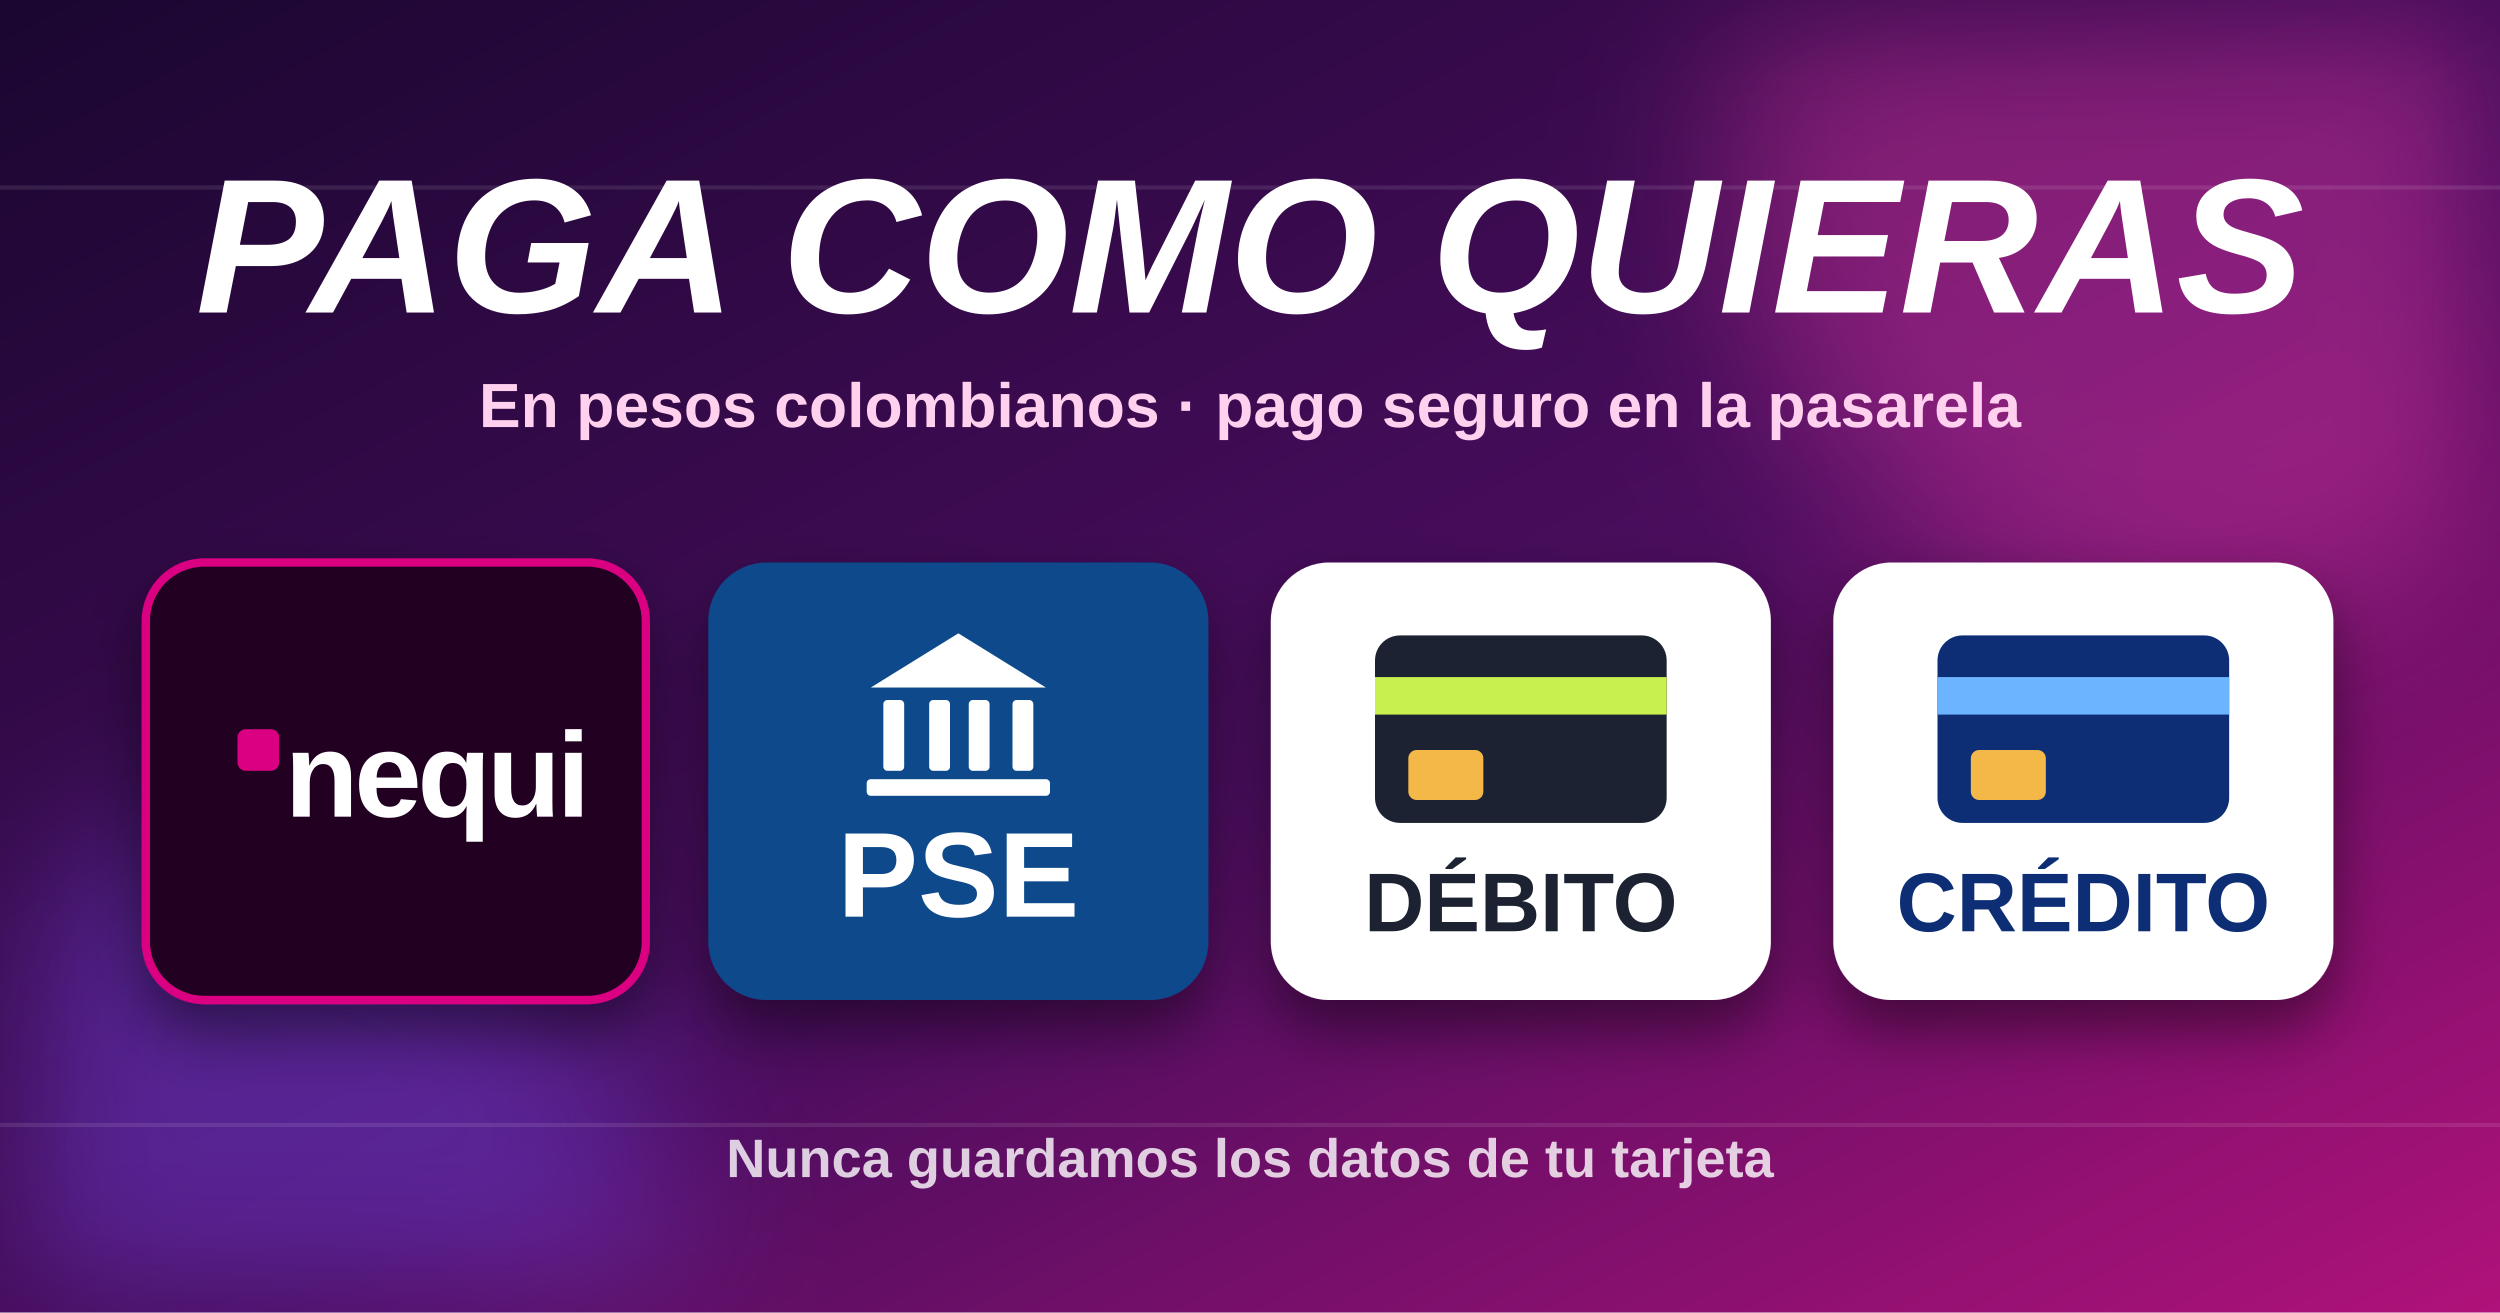
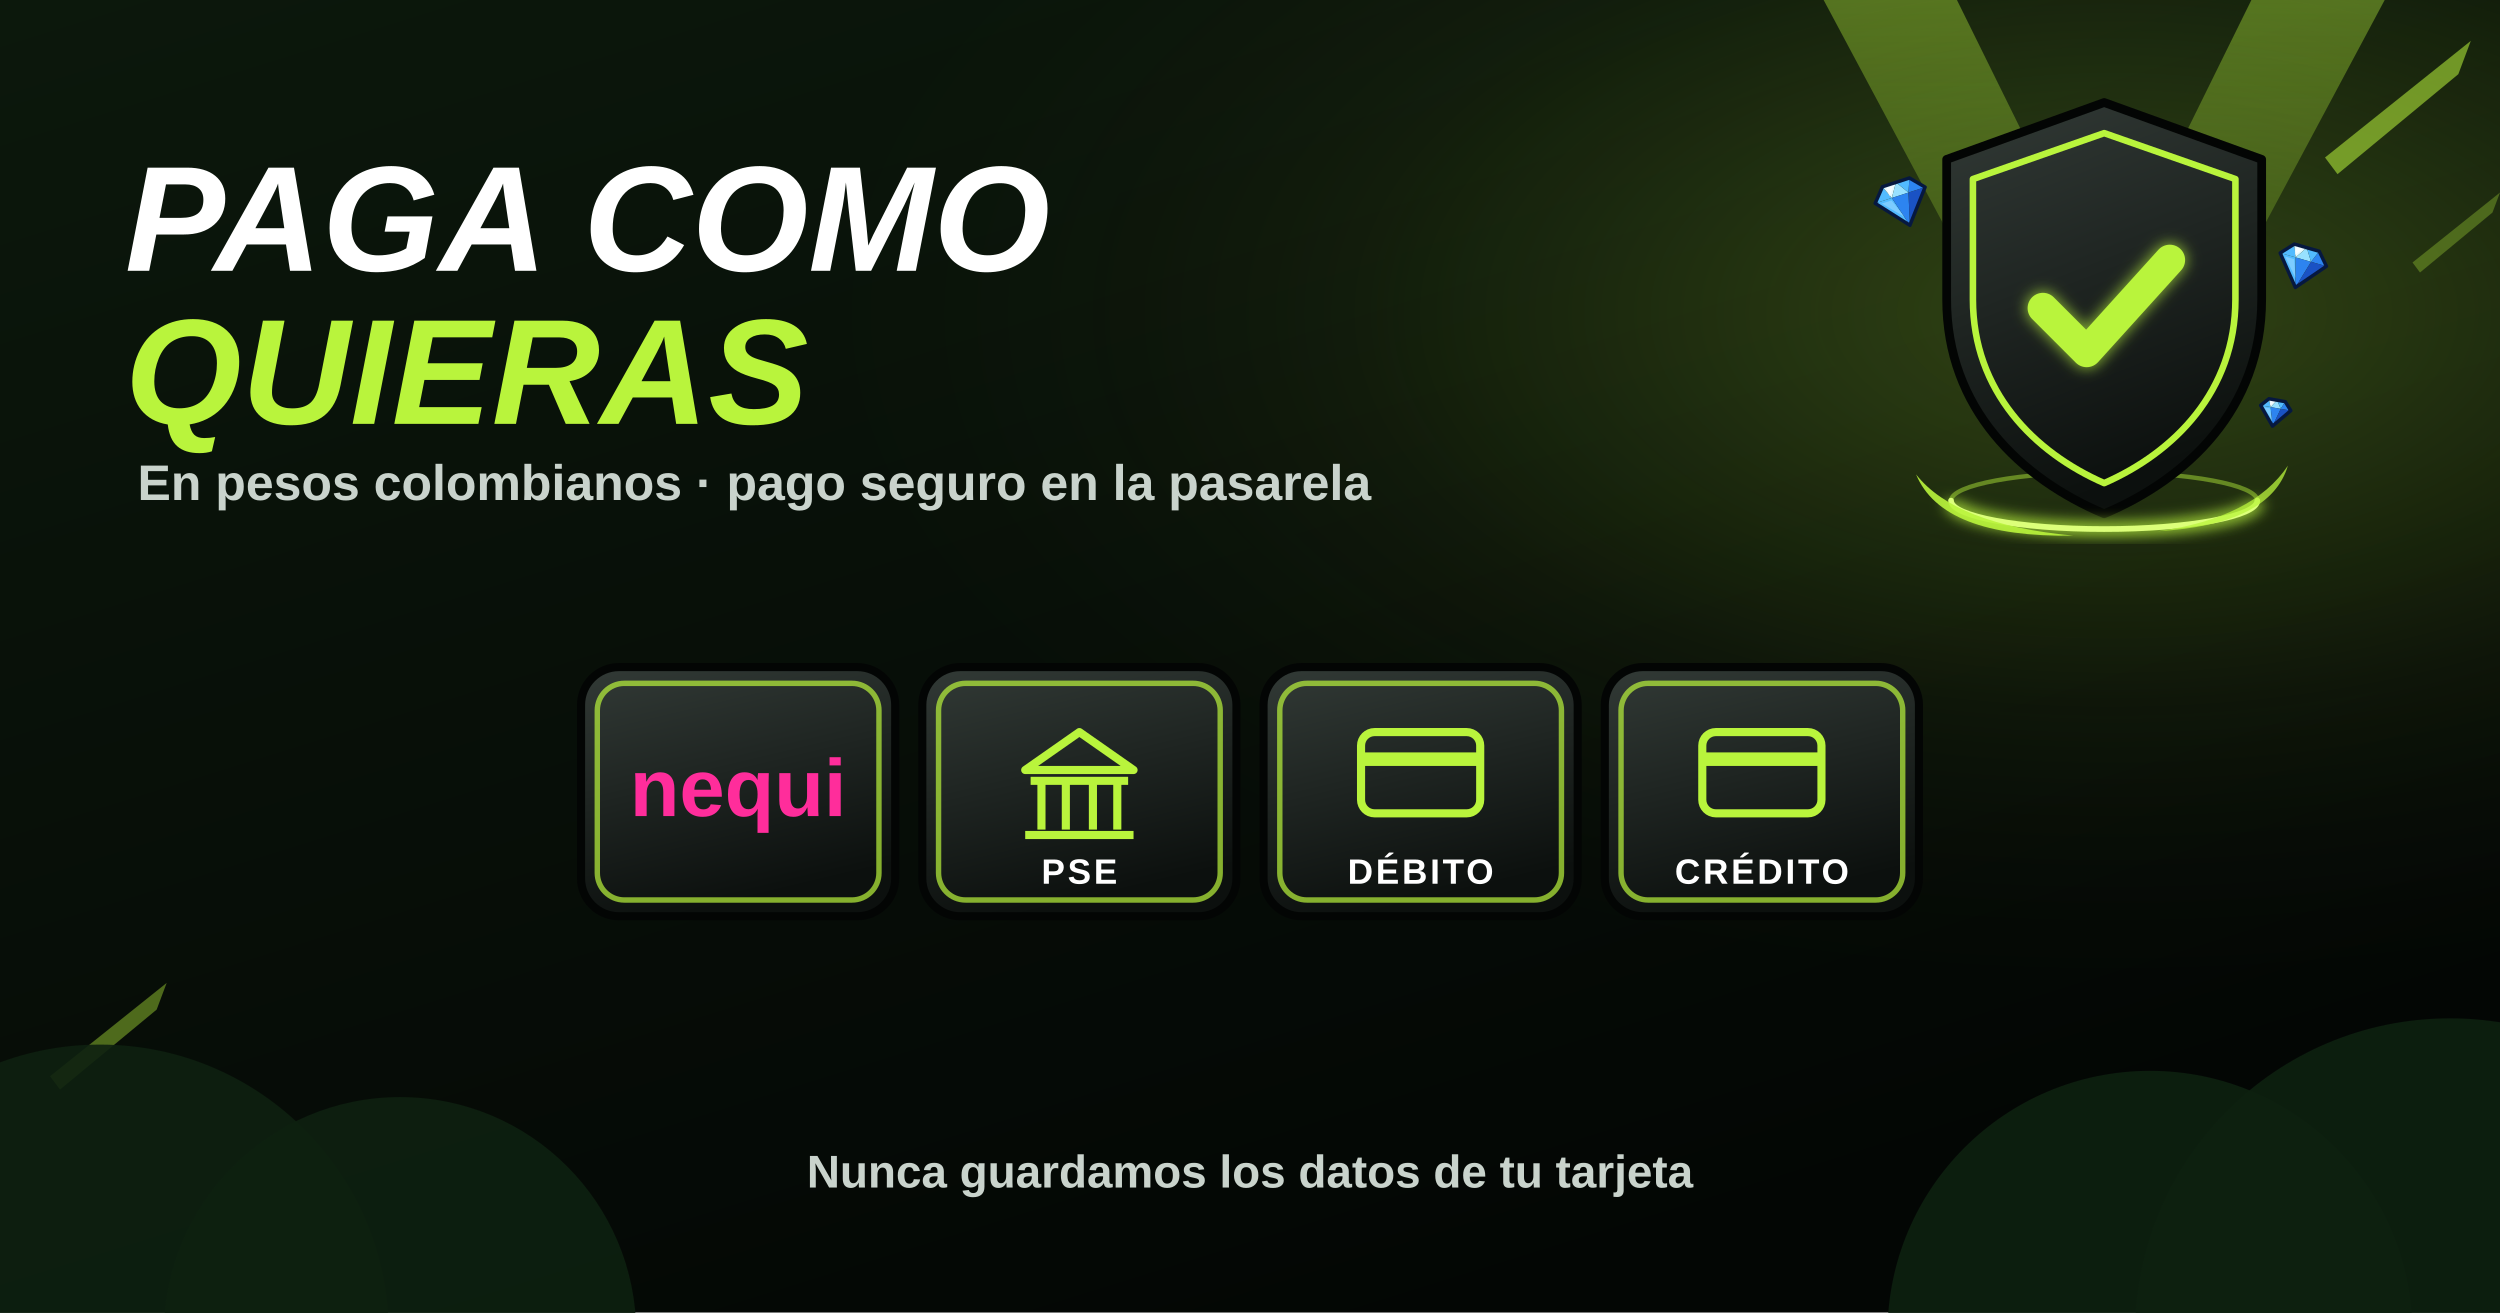
<svg xmlns="http://www.w3.org/2000/svg" viewBox="0 0 1200 630" width="1200" height="630">
  <defs>
-     <linearGradient id="bg" x1="0" y1="0" x2="1" y2="1">
-       <stop offset="0" stop-color="#1a0630" />
-       <stop offset="0.55" stop-color="#4a0d5e" />
-       <stop offset="1" stop-color="#b0127a" />
+     <linearGradient id="bg" x1="0" y1="0" x2="0.6" y2="1">
+       <stop offset="0" stop-color="#0c180c" />
+       <stop offset="1" stop-color="#030604" />
    </linearGradient>
-     <filter id="glow" x="-50%" y="-50%" width="200%" height="200%">
-       <feGaussianBlur stdDeviation="40" />
+     <linearGradient id="v" x1="0" y1="0" x2="0" y2="1">
+       <stop offset="0" stop-color="#b9f43c" stop-opacity=".4" />
+       <stop offset="1" stop-color="#b9f43c" stop-opacity=".03" />
+     </linearGradient>
+     <radialGradient id="glow" cx="0.842" cy="0.238" r="0.55">
+       <stop offset="0" stop-color="#b9f43c" stop-opacity=".24" />
+       <stop offset=".55" stop-color="#b9f43c" stop-opacity=".05" />
+       <stop offset="1" stop-color="#000" stop-opacity="0" />
+     </radialGradient>
+     <radialGradient id="gemglow">
+       <stop offset="0" stop-color="#4fc3ff" stop-opacity=".5" />
+       <stop offset="1" stop-color="#4fc3ff" stop-opacity="0" />
+     </radialGradient>
+     <linearGradient id="dark" x1="0" y1="0" x2="0.3" y2="1">
+       <stop offset="0" stop-color="#323a36" />
+       <stop offset="1" stop-color="#0c100e" />
+     </linearGradient>
+     <linearGradient id="lid" x1="0" y1="0" x2="0" y2="1">
+       <stop offset="0" stop-color="#47524c" />
+       <stop offset="1" stop-color="#1b221e" />
+     </linearGradient>
+     <filter id="soft" x="-50%" y="-50%" width="200%" height="200%">
+       <feGaussianBlur stdDeviation="3" />
    </filter>
-     <filter id="shadow" x="-20%" y="-20%" width="140%" height="160%">
-       <feDropShadow dx="0" dy="14" stdDeviation="14" flood-color="#000" flood-opacity=".45" />
-     </filter>
+     <path id="spark" d="M0 -10L2.2 -2.2L10 0L2.2 2.2L0 10L-2.2 2.2L-10 0L-2.2 -2.2Z" fill="#fff" />
  </defs>
  <rect width="1200" height="630" fill="url(#bg)" />
-   <circle cx="1050" cy="80" r="220" fill="#ff3fb4" opacity=".35" filter="url(#glow)" />
-   <circle cx="120" cy="600" r="200" fill="#7c4dff" opacity=".35" filter="url(#glow)" />
-   <g opacity=".1" stroke="#fff" stroke-width="2">
-     <path d="M0 90 H1200" />
-     <path d="M0 540 H1200" />
+   <path d="M870 -10H934.4L1010 143.22L1085.6 -10H1150L1021.2 231H998.8Z" fill="url(#v)" />
+   <rect width="1200" height="630" fill="url(#glow)" />
+   <path d="M1116 75.6L1186 19.6L1180 35.6L1122 83.6Z" fill="#b9f43c" opacity="0.55" />
+   <path d="M1158 126L1200 92.4L1196.4 102L1161.6 130.8Z" fill="#b9f43c" opacity="0.3" />
+   <path d="M24 516.6L80 471.8L75.2 484.6L28.8 523Z" fill="#b9f43c" opacity="0.4" />
+   <circle cx="48" cy="640" r="138.6" fill="#0d200f" opacity=".9" />
+   <circle cx="192" cy="640" r="113.4" fill="#0d200f" opacity=".9" />
+   <circle cx="1032" cy="640" r="126" fill="#0d200f" opacity=".9" />
+   <circle cx="1176" cy="640" r="151.2" fill="#0d200f" opacity=".9" />
+   <g transform="translate(1010 150) scale(1.05)">
+     <path d="M-70 86A70 13 0 0 1 70 86" fill="none" stroke="#b9f43c" stroke-opacity=".45" stroke-width="2" />
+     <path d="M0 -96L72 -70V-6C72 44 38 76 0 92C-38 76 -72 44 -72 -6V-70Z" fill="url(#dark)" stroke="#030504" stroke-width="4" stroke-linejoin="round" />
+     <path d="M0 -82L60 -61V-6C60 36 32 64 0 78C-32 64 -60 36 -60 -6V-61Z" fill="none" stroke="#b9f43c" stroke-width="3" stroke-linejoin="round" />
+     <path d="M-28 -2L-8 18L30 -24" fill="none" stroke="#b9f43c" stroke-width="16" stroke-linecap="round" stroke-linejoin="round" filter="url(#soft)" opacity=".6" />
+     <path d="M-28 -2L-8 18L30 -24" fill="none" stroke="#b9f43c" stroke-width="14" stroke-linecap="round" stroke-linejoin="round" />
+     <g transform="rotate(-18 -92 -49.68)" stroke-linejoin="round">
+       <path d="M-98.48 -60L-104 -53.808L-96 -53.808Z" fill="#52bbff" />
+       <path d="M-98.48 -60L-92 -60L-96 -53.808Z" fill="#e3f9ff" />
+       <path d="M-92 -60L-96 -53.808L-88 -53.808Z" fill="#98e1ff" />
+       <path d="M-92 -60L-85.52 -60L-88 -53.808Z" fill="#52bbff" />
+       <path d="M-85.52 -60L-80 -53.808L-88 -53.808Z" fill="#2d84f0" />
+       <path d="M-104 -53.808L-96 -53.808L-92 -39.36Z" fill="#52bbff" />
+       <path d="M-96 -53.808L-88 -53.808L-92 -39.36Z" fill="#2d84f0" />
+       <path d="M-88 -53.808L-80 -53.808L-92 -39.36Z" fill="#1a52c4" />
+       <path d="M-97.04 -58.968L-93.44 -58.968L-96.72 -54.84Z" fill="#fff" opacity=".7" />
+       <path d="M-101.12 -52.776L-96.48 -52.776L-93.2 -43.901Z" fill="#fff" opacity=".25" />
+       <path d="M-98.48 -60H-85.52L-80 -53.808L-92 -39.36L-104 -53.808Z" fill="none" stroke="#06183f" stroke-width="1.6" />
+     </g>
+     <g transform="rotate(16 90 -20.54)" stroke-linejoin="round">
+       <path d="M84.06 -30L79 -24.324L86.333 -24.324Z" fill="#52bbff" />
+       <path d="M84.06 -30L90 -30L86.333 -24.324Z" fill="#e3f9ff" />
+       <path d="M90 -30L86.333 -24.324L93.667 -24.324Z" fill="#98e1ff" />
+       <path d="M90 -30L95.94 -30L93.667 -24.324Z" fill="#52bbff" />
+       <path d="M95.94 -30L101 -24.324L93.667 -24.324Z" fill="#2d84f0" />
+       <path d="M79 -24.324L86.333 -24.324L90 -11.08Z" fill="#52bbff" />
+       <path d="M86.333 -24.324L93.667 -24.324L90 -11.08Z" fill="#2d84f0" />
+       <path d="M93.667 -24.324L101 -24.324L90 -11.08Z" fill="#1a52c4" />
+       <path d="M85.38 -29.054L88.68 -29.054L85.673 -25.27Z" fill="#fff" opacity=".7" />
+       <path d="M81.64 -23.378L85.893 -23.378L88.9 -15.242Z" fill="#fff" opacity=".25" />
+       <path d="M84.06 -30H95.94L101 -24.324L90 -11.08L79 -24.324Z" fill="none" stroke="#06183f" stroke-width="1.6" />
+     </g>
+     <g transform="rotate(10 78 46.02)" stroke-linejoin="round">
+       <path d="M74.22 40L71 43.612L75.667 43.612Z" fill="#52bbff" />
+       <path d="M74.22 40L78 40L75.667 43.612Z" fill="#e3f9ff" />
+       <path d="M78 40L75.667 43.612L80.333 43.612Z" fill="#98e1ff" />
+       <path d="M78 40L81.78 40L80.333 43.612Z" fill="#52bbff" />
+       <path d="M81.78 40L85 43.612L80.333 43.612Z" fill="#2d84f0" />
+       <path d="M71 43.612L75.667 43.612L78 52.04Z" fill="#52bbff" />
+       <path d="M75.667 43.612L80.333 43.612L78 52.04Z" fill="#2d84f0" />
+       <path d="M80.333 43.612L85 43.612L78 52.04Z" fill="#1a52c4" />
+       <path d="M75.06 40.602L77.16 40.602L75.247 43.01Z" fill="#fff" opacity=".7" />
+       <path d="M72.68 44.214L75.387 44.214L77.3 49.391Z" fill="#fff" opacity=".25" />
+       <path d="M74.22 40H81.78L85 43.612L78 52.04L71 43.612Z" fill="none" stroke="#06183f" stroke-width="1.6" />
+     </g>
+     <path d="M-70 86A70 13 0 0 0 70 86" fill="none" stroke="#b9f43c" stroke-width="7" filter="url(#soft)" opacity=".75" />
+     <path d="M-70 86A70 13 0 0 0 70 86" fill="none" stroke="#dcff7a" stroke-width="2.6" stroke-linecap="round" />
+     <path d="M-86 74Q-74 103 -14 102Q-68 97 -86 74Z" fill="#b9f43c" opacity=".9" />
+     <path d="M84 70Q76 97 24.5 100Q68 94 84 70Z" fill="#b9f43c" opacity=".75" />
  </g>
-   <text x="600" y="150" text-anchor="middle" font-family="Arial Black, Impact, Arial, sans-serif" font-weight="900" font-style="italic" font-size="92" fill="#fff">PAGA COMO QUIERAS</text>
-   <text x="600" y="205" text-anchor="middle" font-family="Arial, Helvetica, sans-serif" font-weight="700" font-size="30" fill="#ffd1ef">En pesos colombianos · pago seguro en la pasarela</text>
-   <g filter="url(#shadow)" font-family="Arial Black, Arial, sans-serif" font-weight="900">
-     <rect x="70" y="270" rx="28" width="240" height="210" fill="#200020" stroke="#da0081" stroke-width="4" />
-     <rect x="114" y="350" width="20" height="20" rx="4" fill="#da0081" />
-     <text x="210" y="392" text-anchor="middle" font-size="58" fill="#fff" font-family="Arial, Helvetica, sans-serif" font-weight="900" letter-spacing="-2">nequi</text>
-     <rect x="340" y="270" rx="28" width="240" height="210" fill="#0b4a8b" />
-     <path d="M418 330 L460 304 L502 330 Z" fill="#fff" />
-     <rect x="424" y="336" width="10" height="34" rx="2" fill="#fff" />
-     <rect x="446" y="336" width="10" height="34" rx="2" fill="#fff" />
-     <rect x="465" y="336" width="10" height="34" rx="2" fill="#fff" />
-     <rect x="486" y="336" width="10" height="34" rx="2" fill="#fff" />
-     <rect x="416" y="374" width="88" height="8" rx="2" fill="#fff" />
-     <text x="460" y="440" text-anchor="middle" font-size="58" fill="#fff">PSE</text>
-     <rect x="610" y="270" rx="28" width="240" height="210" fill="#ffffff" />
-     <rect x="660" y="305" rx="12" width="140" height="90" fill="#1d2433" />
-     <rect x="660" y="325" width="140" height="18" fill="#c8f04f" />
-     <rect x="676" y="360" rx="4" width="36" height="24" fill="#f4b84a" />
-     <text x="730" y="447" text-anchor="middle" font-size="40" fill="#1d2433">DÉBITO</text>
-     <rect x="880" y="270" rx="28" width="240" height="210" fill="#ffffff" />
-     <rect x="930" y="305" rx="12" width="140" height="90" fill="#0b2e74" />
-     <rect x="930" y="325" width="140" height="18" fill="#6cb4ff" />
-     <rect x="946" y="360" rx="4" width="36" height="24" fill="#f4b84a" />
-     <text x="1000" y="447" text-anchor="middle" font-size="40" fill="#0b2e74">CRÉDITO</text>
+   <text x="60" y="130" font-family="Arial Black, Arial, Helvetica, sans-serif" font-weight="900" font-style="italic" font-size="72" fill="#fff">PAGA COMO</text>
+   <text x="60" y="203.44" font-family="Arial Black, Arial, Helvetica, sans-serif" font-weight="900" font-style="italic" font-size="72" fill="#b9f43c">QUIERAS</text>
+   <text x="66" y="240" font-family="Arial, Helvetica, sans-serif" font-weight="700" font-size="24" fill="#c9d3cc" text-anchor="start">En pesos colombianos · pago seguro en la pasarela</text>
+   <g transform="translate(600 380) scale(1.3)">
+     <g transform="translate(-189 0)">
+       <rect x="-58" y="-46" width="116" height="92" rx="14" fill="url(#dark)" stroke="#030504" stroke-width="3" />
+       <rect x="-52" y="-40" width="104" height="80" rx="10" fill="none" stroke="#b9f43c" stroke-opacity=".7" stroke-width="2" />
+       <text x="0" y="9" font-family="Arial, Helvetica, sans-serif" font-weight="900" font-size="30" fill="#ff2d9b" text-anchor="middle">nequi</text>
+       <text x="0" y="34" font-family="Arial Black, Arial, Helvetica, sans-serif" font-weight="900" font-size="13" fill="#fff" text-anchor="middle" letter-spacing="1" />
+     </g>
+     <g transform="translate(-63 0)">
+       <rect x="-58" y="-46" width="116" height="92" rx="14" fill="url(#dark)" stroke="#030504" stroke-width="3" />
+       <rect x="-52" y="-40" width="104" height="80" rx="10" fill="none" stroke="#b9f43c" stroke-opacity=".7" stroke-width="2" />
+       <path d="M-18 -4H18M-14 -4V14M-5 -4V14M5 -4V14M14 -4V14M-20 16H20M0 -22L-20 -8H20Z" stroke="#b9f43c" stroke-width="3" fill="none" stroke-linejoin="round" />
+       <text x="0" y="34" font-family="Arial Black, Arial, Helvetica, sans-serif" font-weight="900" font-size="13" fill="#fff" text-anchor="middle" letter-spacing="1">PSE</text>
+     </g>
+     <g transform="translate(63 0)">
+       <rect x="-58" y="-46" width="116" height="92" rx="14" fill="url(#dark)" stroke="#030504" stroke-width="3" />
+       <rect x="-52" y="-40" width="104" height="80" rx="10" fill="none" stroke="#b9f43c" stroke-opacity=".7" stroke-width="2" />
+       <rect x="-22" y="-22" width="44" height="30" rx="5" fill="none" stroke="#b9f43c" stroke-width="3" />
+       <path d="M-22 -12H22" stroke="#b9f43c" stroke-width="5" />
+       <text x="0" y="34" font-family="Arial Black, Arial, Helvetica, sans-serif" font-weight="900" font-size="13" fill="#fff" text-anchor="middle" letter-spacing="1">DÉBITO</text>
+     </g>
+     <g transform="translate(189 0)">
+       <rect x="-58" y="-46" width="116" height="92" rx="14" fill="url(#dark)" stroke="#030504" stroke-width="3" />
+       <rect x="-52" y="-40" width="104" height="80" rx="10" fill="none" stroke="#b9f43c" stroke-opacity=".7" stroke-width="2" />
+       <rect x="-22" y="-22" width="44" height="30" rx="5" fill="none" stroke="#b9f43c" stroke-width="3" />
+       <path d="M-22 -12H22" stroke="#b9f43c" stroke-width="5" />
+       <text x="0" y="34" font-family="Arial Black, Arial, Helvetica, sans-serif" font-weight="900" font-size="13" fill="#fff" text-anchor="middle" letter-spacing="1">CRÉDITO</text>
+     </g>
  </g>
-   <text x="600" y="565" text-anchor="middle" font-family="Arial, Helvetica, sans-serif" font-weight="700" font-size="26" fill="#ffffff" fill-opacity=".8">Nunca guardamos los datos de tu tarjeta</text>
+   <text x="600" y="570" font-family="Arial, Helvetica, sans-serif" font-weight="700" font-size="22" fill="#c9d3cc" text-anchor="middle">Nunca guardamos los datos de tu tarjeta</text>
</svg>
